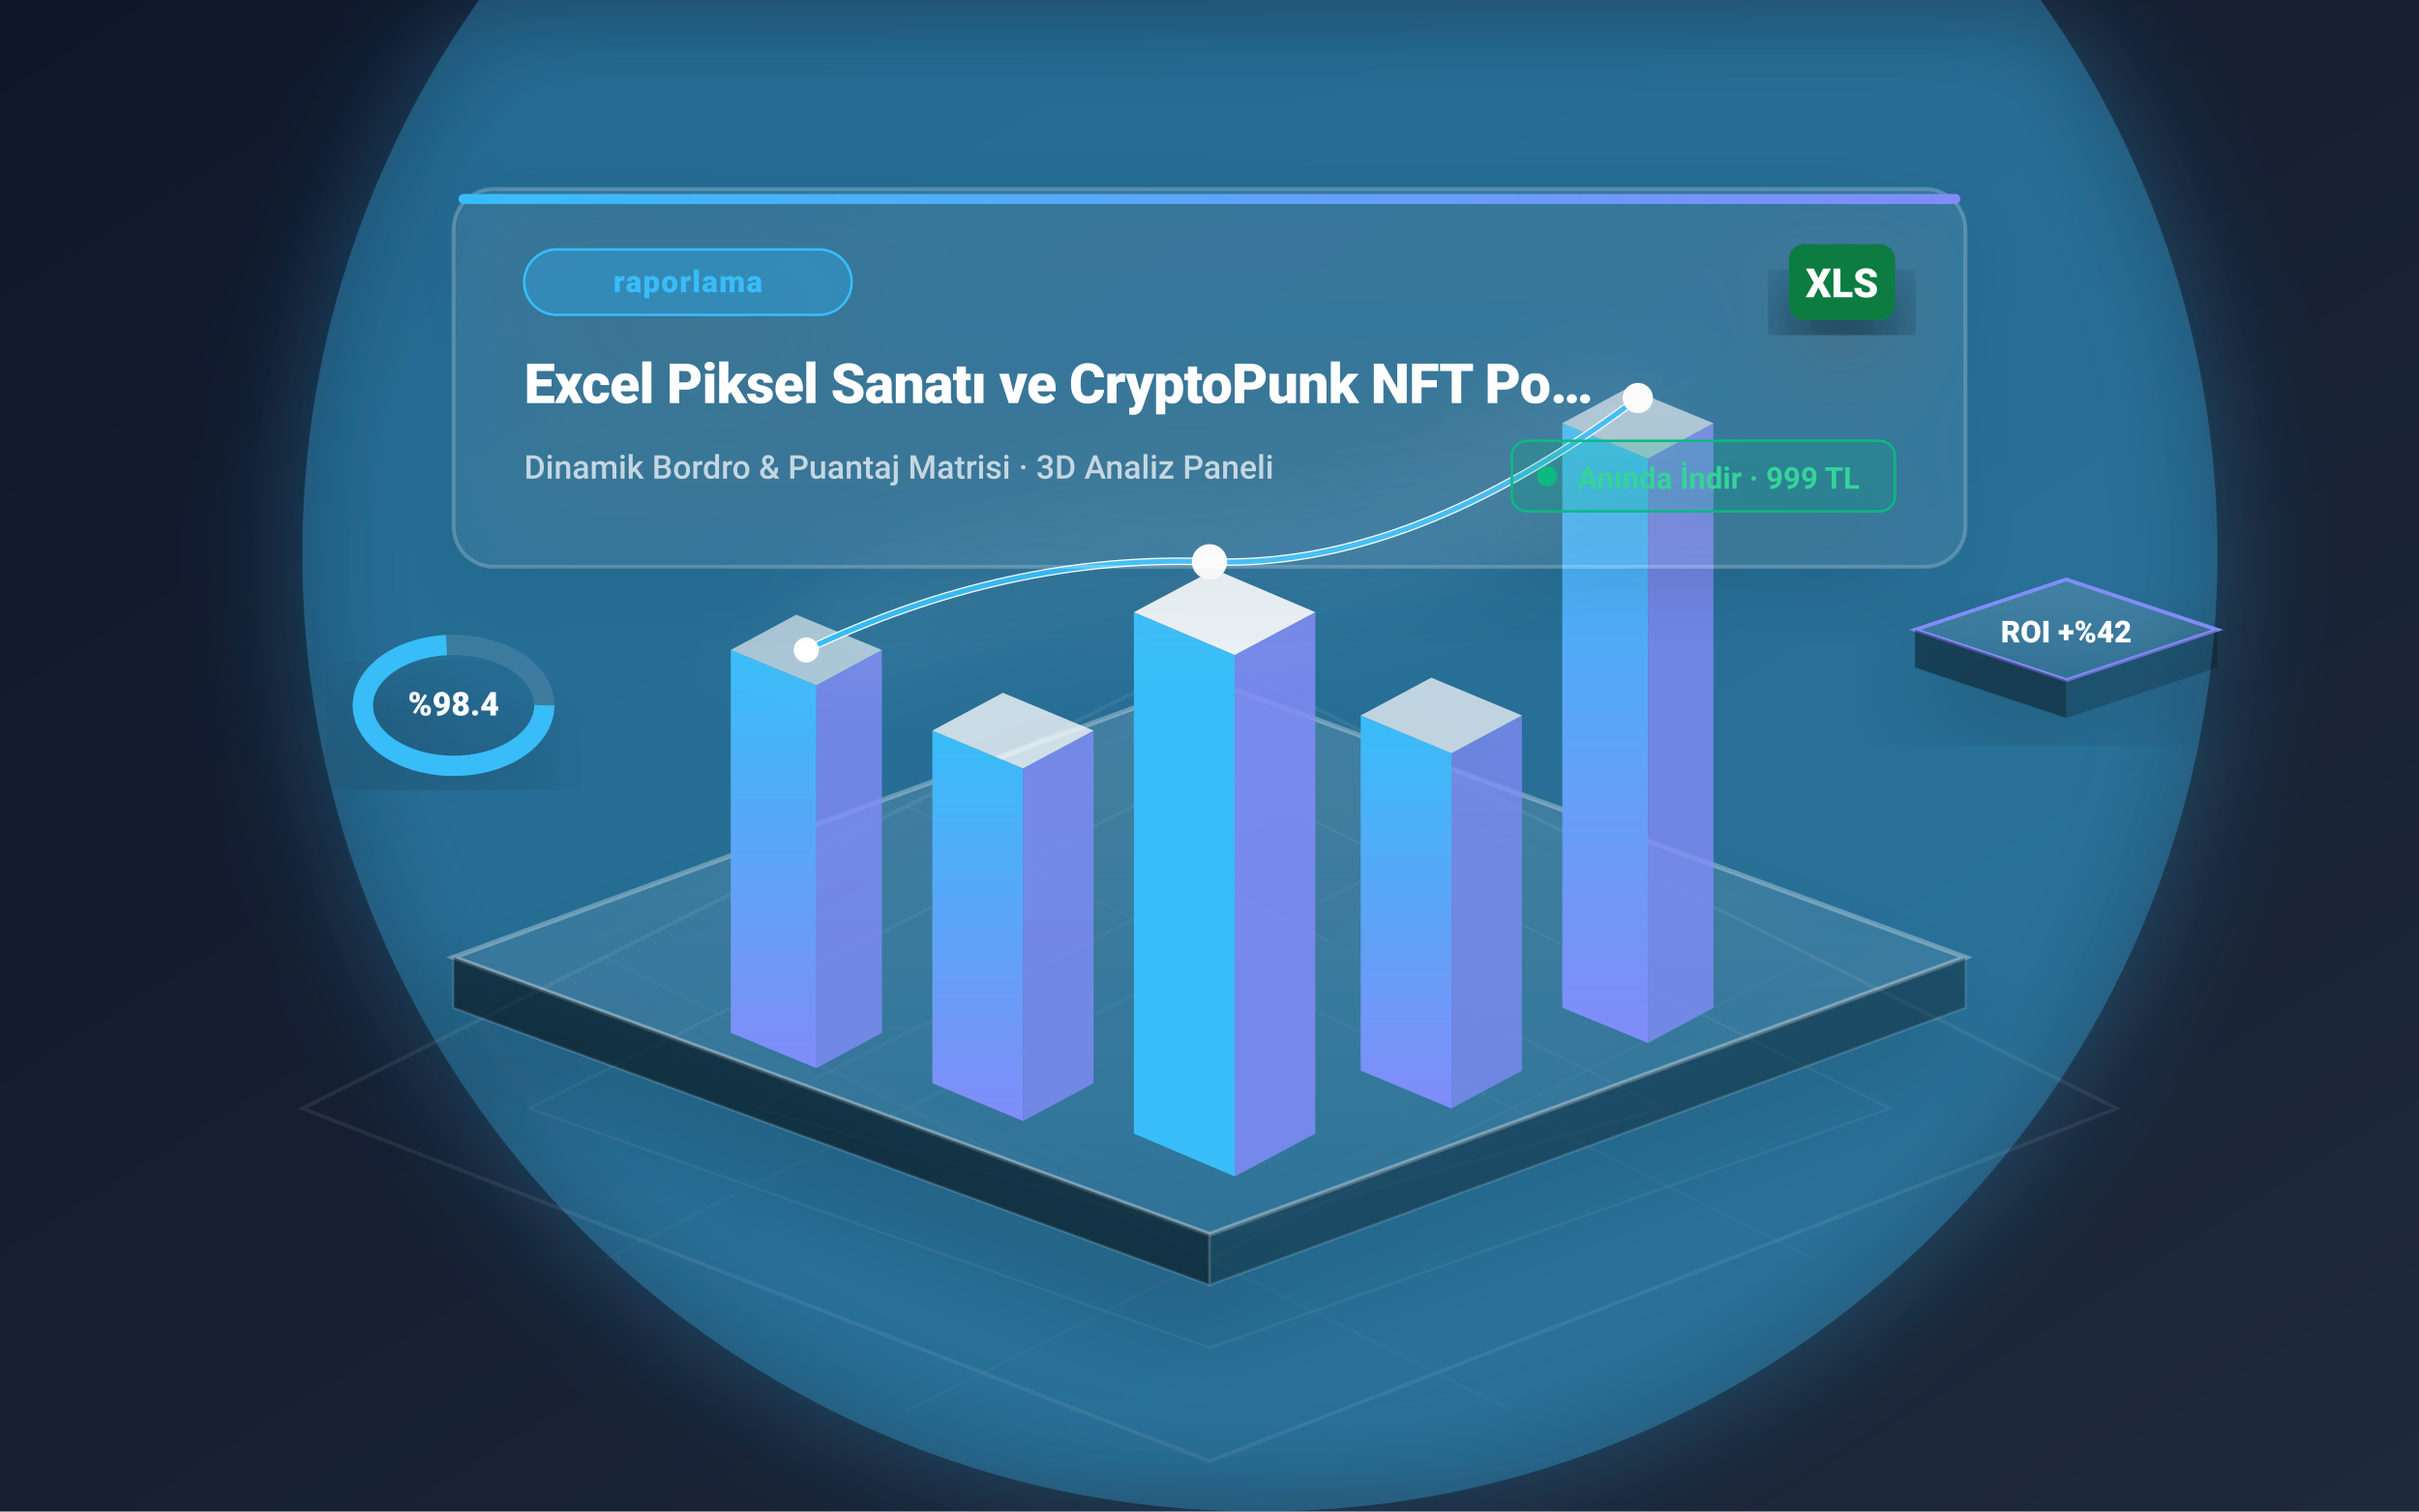
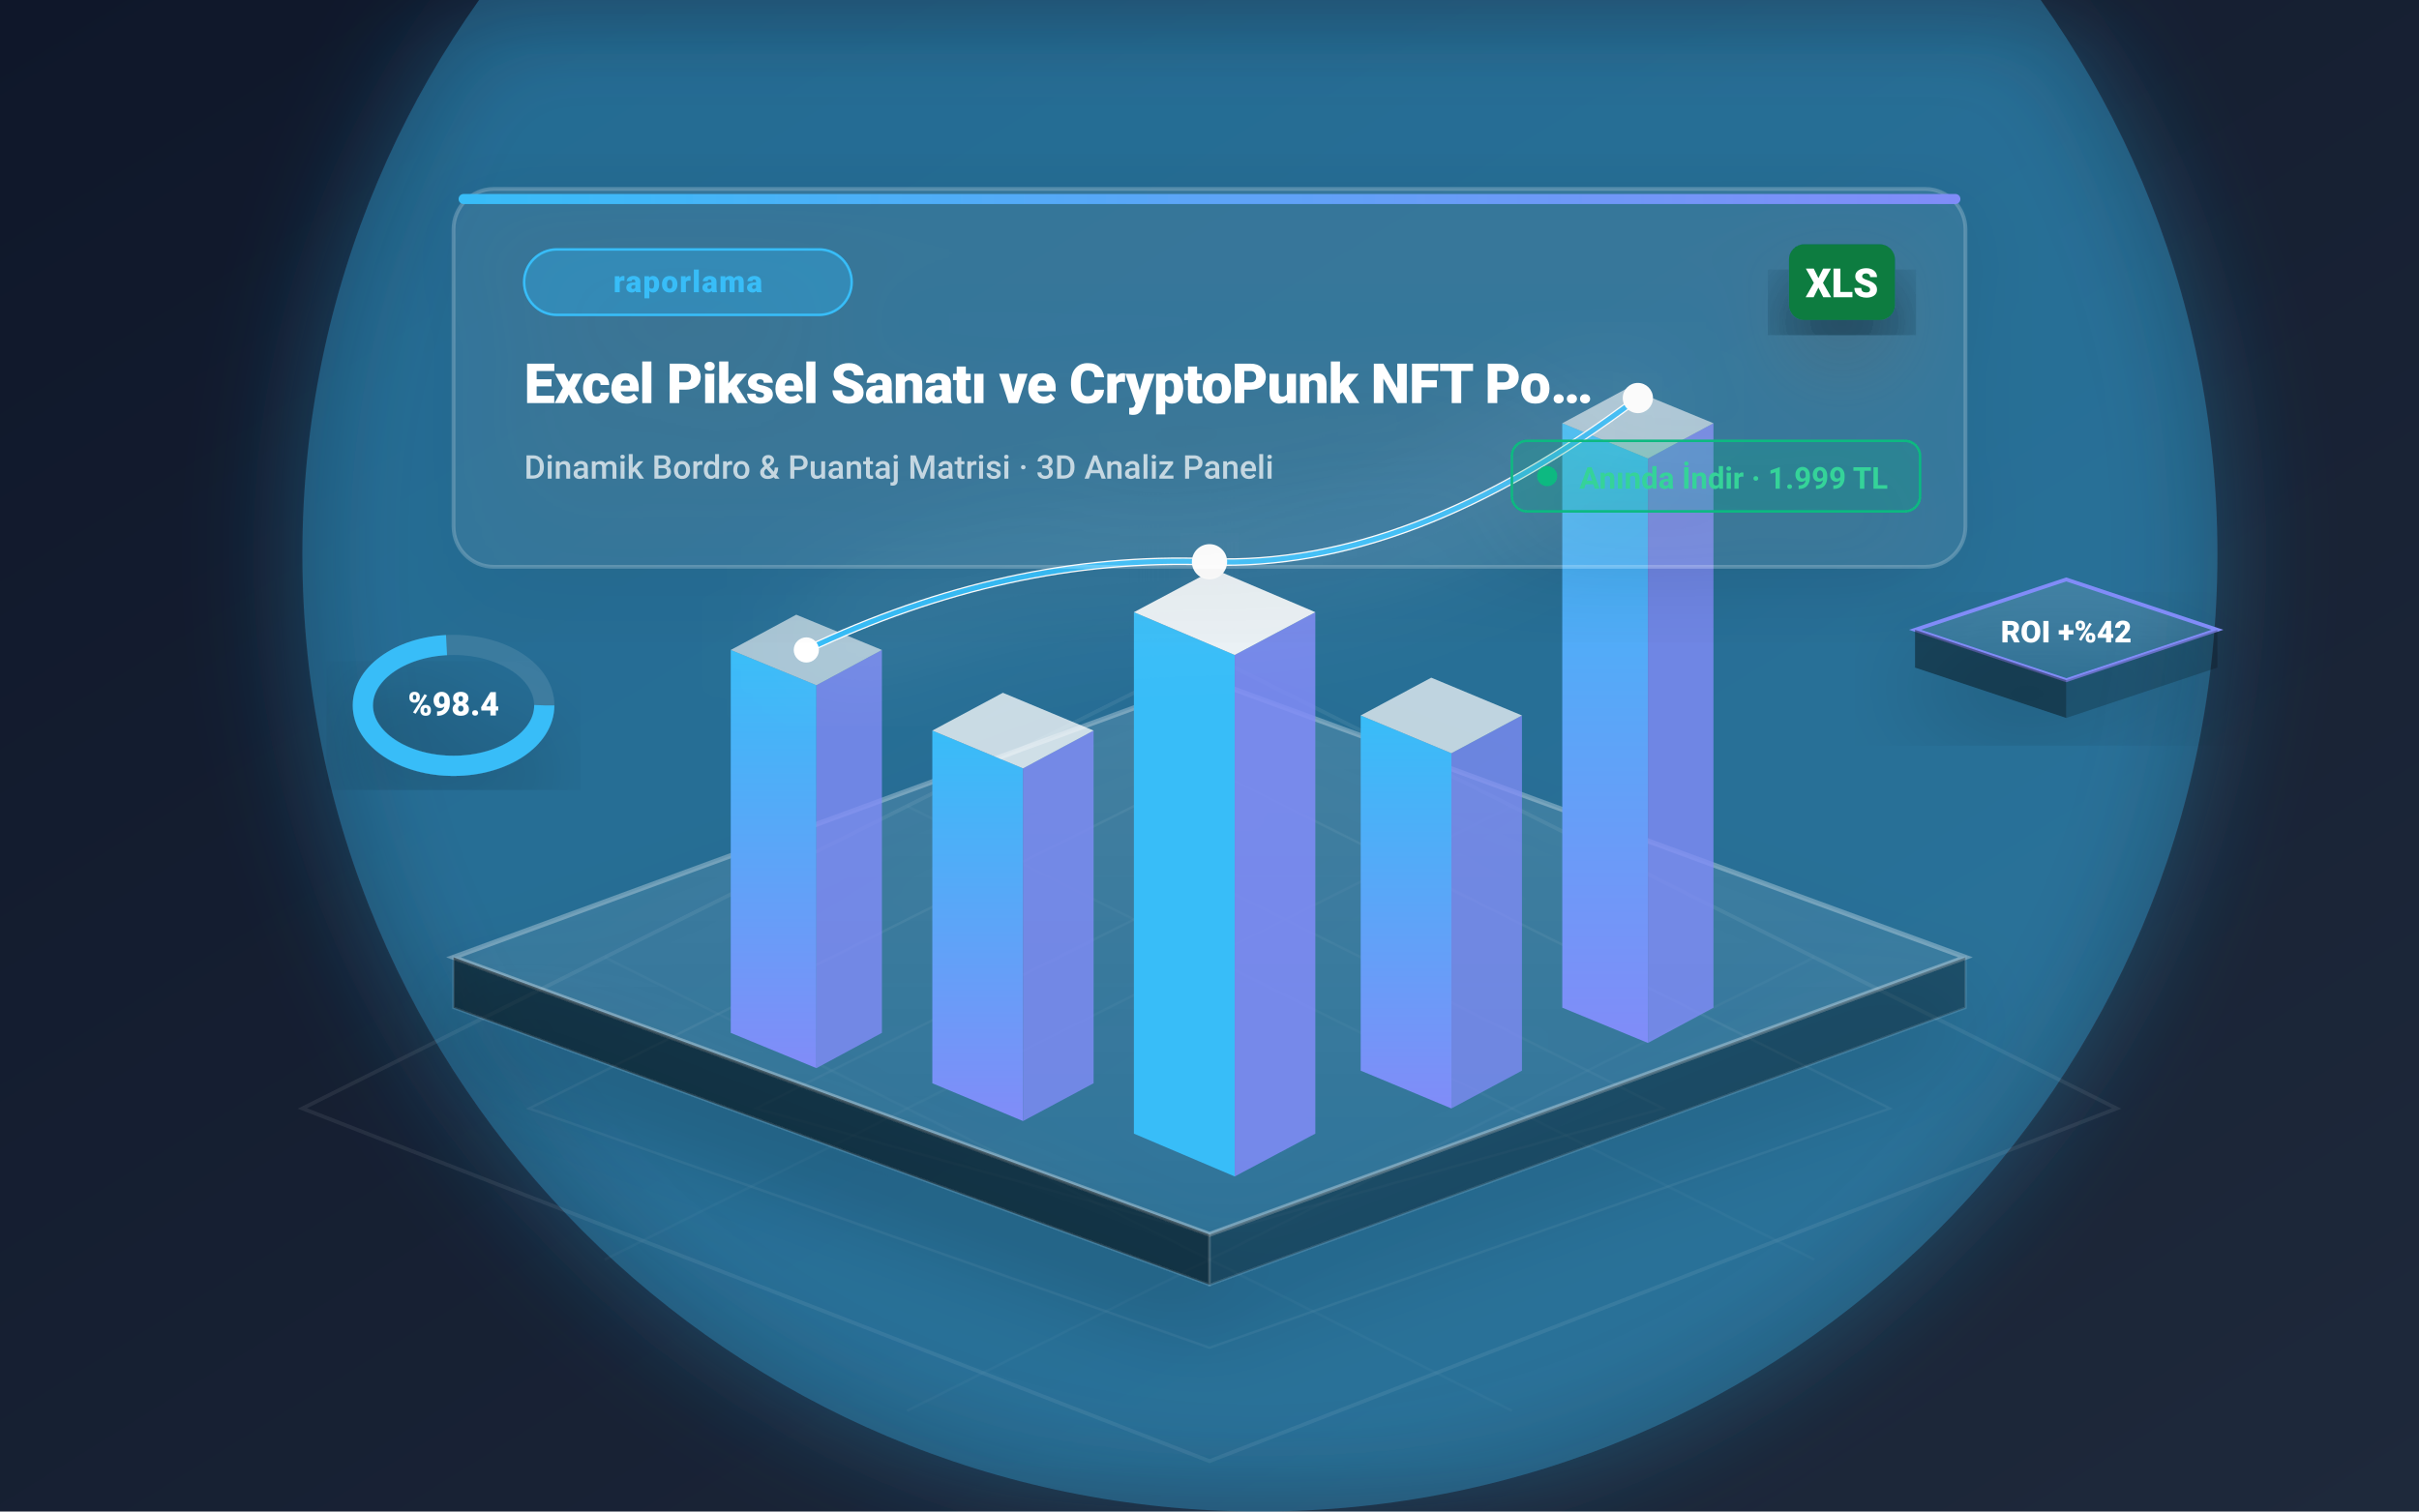
<svg xmlns="http://www.w3.org/2000/svg" viewBox="0 0 960 600" width="100%" height="100%">
  <defs>
    <linearGradient id="bgGrad_piksel-sanati-ve-cryptopunk-nft-portresi-modeli" x1="0%" y1="0%" x2="100%" y2="100%">
      <stop offset="0%" stop-color="#0f172a" />
      <stop offset="100%" stop-color="#1e293b" />
    </linearGradient>
    <linearGradient id="floorGrad_piksel-sanati-ve-cryptopunk-nft-portresi-modeli" x1="0%" y1="0%" x2="0%" y2="100%">
      <stop offset="0%" stop-color="rgba(255,255,255,0.12)" />
      <stop offset="100%" stop-color="rgba(255,255,255,0.02)" />
    </linearGradient>
    <linearGradient id="accentGrad_piksel-sanati-ve-cryptopunk-nft-portresi-modeli" x1="0%" y1="0%" x2="100%" y2="0%">
      <stop offset="0%" stop-color="#38bdf8" />
      <stop offset="100%" stop-color="#818cf8" />
    </linearGradient>
    <linearGradient id="barFront_piksel-sanati-ve-cryptopunk-nft-portresi-modeli" x1="0%" y1="0%" x2="0%" y2="100%">
      <stop offset="0%" stop-color="#38bdf8" />
      <stop offset="100%" stop-color="#818cf8" />
    </linearGradient>
    <linearGradient id="barSide_piksel-sanati-ve-cryptopunk-nft-portresi-modeli" x1="0%" y1="0%" x2="100%" y2="0%">
      <stop offset="0%" stop-color="rgba(0,0,0,0.35)" />
      <stop offset="100%" stop-color="rgba(0,0,0,0.1)" />
    </linearGradient>
    <filter id="glow_piksel-sanati-ve-cryptopunk-nft-portresi-modeli" x="-30%" y="-30%" width="160%" height="160%">
      <feGaussianBlur stdDeviation="22" result="blur" />
      <feComposite in="SourceGraphic" in2="blur" operator="over" />
    </filter>
    <filter id="shadow_piksel-sanati-ve-cryptopunk-nft-portresi-modeli" x="-20%" y="-20%" width="140%" height="140%">
      <feDropShadow dx="0" dy="16" stdDeviation="18" flood-color="rgba(0,0,0,0.45)" />
    </filter>
  </defs>
  <rect width="960" height="600" fill="url(#bgGrad_piksel-sanati-ve-cryptopunk-nft-portresi-modeli)" />
  <circle cx="500" cy="220" r="380" fill="rgba(56,189,248,0.3)" filter="url(#glow_piksel-sanati-ve-cryptopunk-nft-portresi-modeli)" />
  <g opacity="0.18">
    <path d="M 120 440 L 480 260 L 840 440 L 480 580 Z" fill="none" stroke="rgba(255,255,255,0.4)" stroke-width="1.5" />
    <path d="M 210 440 L 480 305 L 750 440 L 480 535 Z" fill="none" stroke="rgba(255,255,255,0.3)" stroke-width="1" />
    <path d="M 300 440 L 480 350 L 660 440 L 480 490 Z" fill="none" stroke="rgba(255,255,255,0.2)" stroke-width="1" />
    <line x1="240" y1="380" x2="600" y2="560" stroke="rgba(255,255,255,0.15)" stroke-width="1" />
    <line x1="360" y1="320" x2="720" y2="500" stroke="rgba(255,255,255,0.15)" stroke-width="1" />
    <line x1="720" y1="380" x2="360" y2="560" stroke="rgba(255,255,255,0.15)" stroke-width="1" />
    <line x1="600" y1="320" x2="240" y2="500" stroke="rgba(255,255,255,0.15)" stroke-width="1" />
  </g>
  <g filter="url(#shadow_piksel-sanati-ve-cryptopunk-nft-portresi-modeli)">
    <polygon points="480,270 780,380 480,490 180,380" fill="url(#floorGrad_piksel-sanati-ve-cryptopunk-nft-portresi-modeli)" stroke="rgba(255,255,255,0.3)" stroke-width="2" />
    <polygon points="180,380 480,490 480,510 180,400" fill="rgba(0,0,0,0.5)" stroke="rgba(255,255,255,0.1)" stroke-width="1" />
    <polygon points="480,490 780,380 780,400 480,510" fill="rgba(0,0,0,0.3)" stroke="rgba(255,255,255,0.1)" stroke-width="1" />
  </g>
  <g transform="translate(290, 258)">
    <polygon points="0,152 34,166 34,14 0,0" fill="url(#barFront_piksel-sanati-ve-cryptopunk-nft-portresi-modeli)" />
    <polygon points="34,166 60,152 60,0 34,14" fill="#818cf8" opacity="0.8" />
    <polygon points="0,0 26,-14 60,0 34,14" fill="#ffffff" opacity="0.6" />
  </g>
  <g transform="translate(370, 290)">
    <polygon points="0,140 36,155 36,15 0,0" fill="url(#barFront_piksel-sanati-ve-cryptopunk-nft-portresi-modeli)" />
    <polygon points="36,155 64,140 64,0 36,15" fill="#818cf8" opacity="0.8" />
    <polygon points="0,0 28,-15 64,0 36,15" fill="#ffffff" opacity="0.75" />
  </g>
  <g transform="translate(450, 243)">
    <polygon points="0,207 40,224 40,17 0,0" fill="#38bdf8" />
    <polygon points="40,224 72,207 72,0 40,17" fill="#818cf8" opacity="0.85" />
    <polygon points="0,0 32,-17 72,0 40,17" fill="#ffffff" opacity="0.9" />
  </g>
  <g transform="translate(540, 284)">
    <polygon points="0,141 36,156 36,15 0,0" fill="url(#barFront_piksel-sanati-ve-cryptopunk-nft-portresi-modeli)" />
    <polygon points="36,156 64,141 64,0 36,15" fill="#818cf8" opacity="0.75" />
    <polygon points="0,0 28,-15 64,0 36,15" fill="#ffffff" opacity="0.7" />
  </g>
  <g transform="translate(620, 168)">
    <polygon points="0,232 34,246 34,14 0,0" fill="url(#barFront_piksel-sanati-ve-cryptopunk-nft-portresi-modeli)" />
    <polygon points="34,246 60,232 60,0 34,14" fill="#818cf8" opacity="0.8" />
    <polygon points="0,0 26,-14 60,0 34,14" fill="#ffffff" opacity="0.6" />
  </g>
  <path d="M 320 258 Q 400 220 480 223 T 650 158" fill="none" stroke="#ffffff" stroke-width="3" stroke-linecap="round" filter="url(#glow_piksel-sanati-ve-cryptopunk-nft-portresi-modeli)" />
  <path d="M 320 258 Q 400 220 480 223 T 650 158" fill="none" stroke="#38bdf8" stroke-width="2" stroke-linecap="round" />
  <circle cx="320" cy="258" r="5" fill="#ffffff" filter="url(#glow_piksel-sanati-ve-cryptopunk-nft-portresi-modeli)" />
  <circle cx="480" cy="223" r="7" fill="#ffffff" filter="url(#glow_piksel-sanati-ve-cryptopunk-nft-portresi-modeli)" />
  <circle cx="650" cy="158" r="6" fill="#ffffff" filter="url(#glow_piksel-sanati-ve-cryptopunk-nft-portresi-modeli)" />
  <g transform="translate(180, 75)" filter="url(#shadow_piksel-sanati-ve-cryptopunk-nft-portresi-modeli)">
    <rect width="600" height="150" rx="16" fill="rgba(255,255,255,0.06)" stroke="rgba(255,255,255,0.2)" stroke-width="1.5" backdrop-filter="blur(14px)" />
    <rect x="2" y="2" width="596" height="4" rx="2" fill="url(#accentGrad_piksel-sanati-ve-cryptopunk-nft-portresi-modeli)" />
    <rect x="28" y="24" width="130" height="26" rx="13" fill="rgba(56,189,248,0.3)" stroke="#38bdf8" stroke-width="1" />
    <text x="93" y="41" fill="#38bdf8" font-family="-apple-system,BlinkMacSystemFont,Segoe UI,Roboto,sans-serif" font-size="12" font-weight="800" text-anchor="middle" letter-spacing="0.5">raporlama</text>
    <g transform="translate(530, 22)">
      <rect width="42" height="30" rx="6" fill="#107c41" filter="url(#shadow_piksel-sanati-ve-cryptopunk-nft-portresi-modeli)" />
      <text x="21" y="21" fill="#ffffff" font-family="-apple-system,BlinkMacSystemFont,Segoe UI,Roboto,sans-serif" font-size="16" font-weight="900" text-anchor="middle">XLS</text>
    </g>
    <text x="28" y="85" fill="#ffffff" font-family="-apple-system,BlinkMacSystemFont,Segoe UI,Roboto,sans-serif" font-size="22" font-weight="800" letter-spacing="-0.3">
      Excel Piksel Sanatı ve CryptoPunk NFT Po…
    </text>
    <text x="28" y="115" fill="rgba(255,255,255,0.7)" font-family="-apple-system,BlinkMacSystemFont,Segoe UI,Roboto,sans-serif" font-size="13" font-weight="500">
      Dinamik Bordro &amp; Puantaj Matrisi · 3D Analiz Paneli
    </text>
    <g transform="translate(420, 100)">
-       <rect width="152" height="28" rx="6" fill="rgba(16,185,129,0.18)" stroke="#10b981" stroke-width="1" />
+       <rect width="162" height="28" rx="6" fill="rgba(16,185,129,0.18)" stroke="#10b981" stroke-width="1" />
      <circle cx="14" cy="14" r="4" fill="#10b981" />
-       <text x="82" y="19" fill="#34d399" font-family="-apple-system,BlinkMacSystemFont,Segoe UI,Roboto,sans-serif" font-size="12" font-weight="700" text-anchor="middle">Anında İndir · 999 TL</text>
+       <text x="88" y="19" fill="#34d399" font-family="-apple-system,BlinkMacSystemFont,Segoe UI,Roboto,sans-serif" font-size="12" font-weight="700" text-anchor="middle">Anında İndir · 1.999 TL</text>
    </g>
  </g>
  <g transform="translate(140, 240)" filter="url(#shadow_piksel-sanati-ve-cryptopunk-nft-portresi-modeli)">
    <ellipse cx="40" cy="40" rx="36" ry="24" fill="none" stroke="rgba(255,255,255,0.1)" stroke-width="8" />
    <ellipse cx="40" cy="40" rx="36" ry="24" fill="none" stroke="#38bdf8" stroke-width="8" stroke-dasharray="140 60" />
    <text x="40" y="44" fill="#ffffff" font-family="-apple-system,BlinkMacSystemFont,Segoe UI,Roboto,sans-serif" font-size="13" font-weight="800" text-anchor="middle">%98.4</text>
  </g>
  <g transform="translate(760, 230)" filter="url(#shadow_piksel-sanati-ve-cryptopunk-nft-portresi-modeli)">
    <polygon points="0,20 60,0 120,20 60,40" fill="url(#floorGrad_piksel-sanati-ve-cryptopunk-nft-portresi-modeli)" stroke="#818cf8" stroke-width="1.5" />
    <polygon points="0,20 60,40 60,55 0,35" fill="rgba(0,0,0,0.4)" />
    <polygon points="60,40 120,20 120,35 60,55" fill="rgba(0,0,0,0.2)" />
    <text x="60" y="25" fill="#ffffff" font-family="-apple-system,BlinkMacSystemFont,Segoe UI,Roboto,sans-serif" font-size="12" font-weight="800" text-anchor="middle">ROI +%42</text>
  </g>
</svg>
